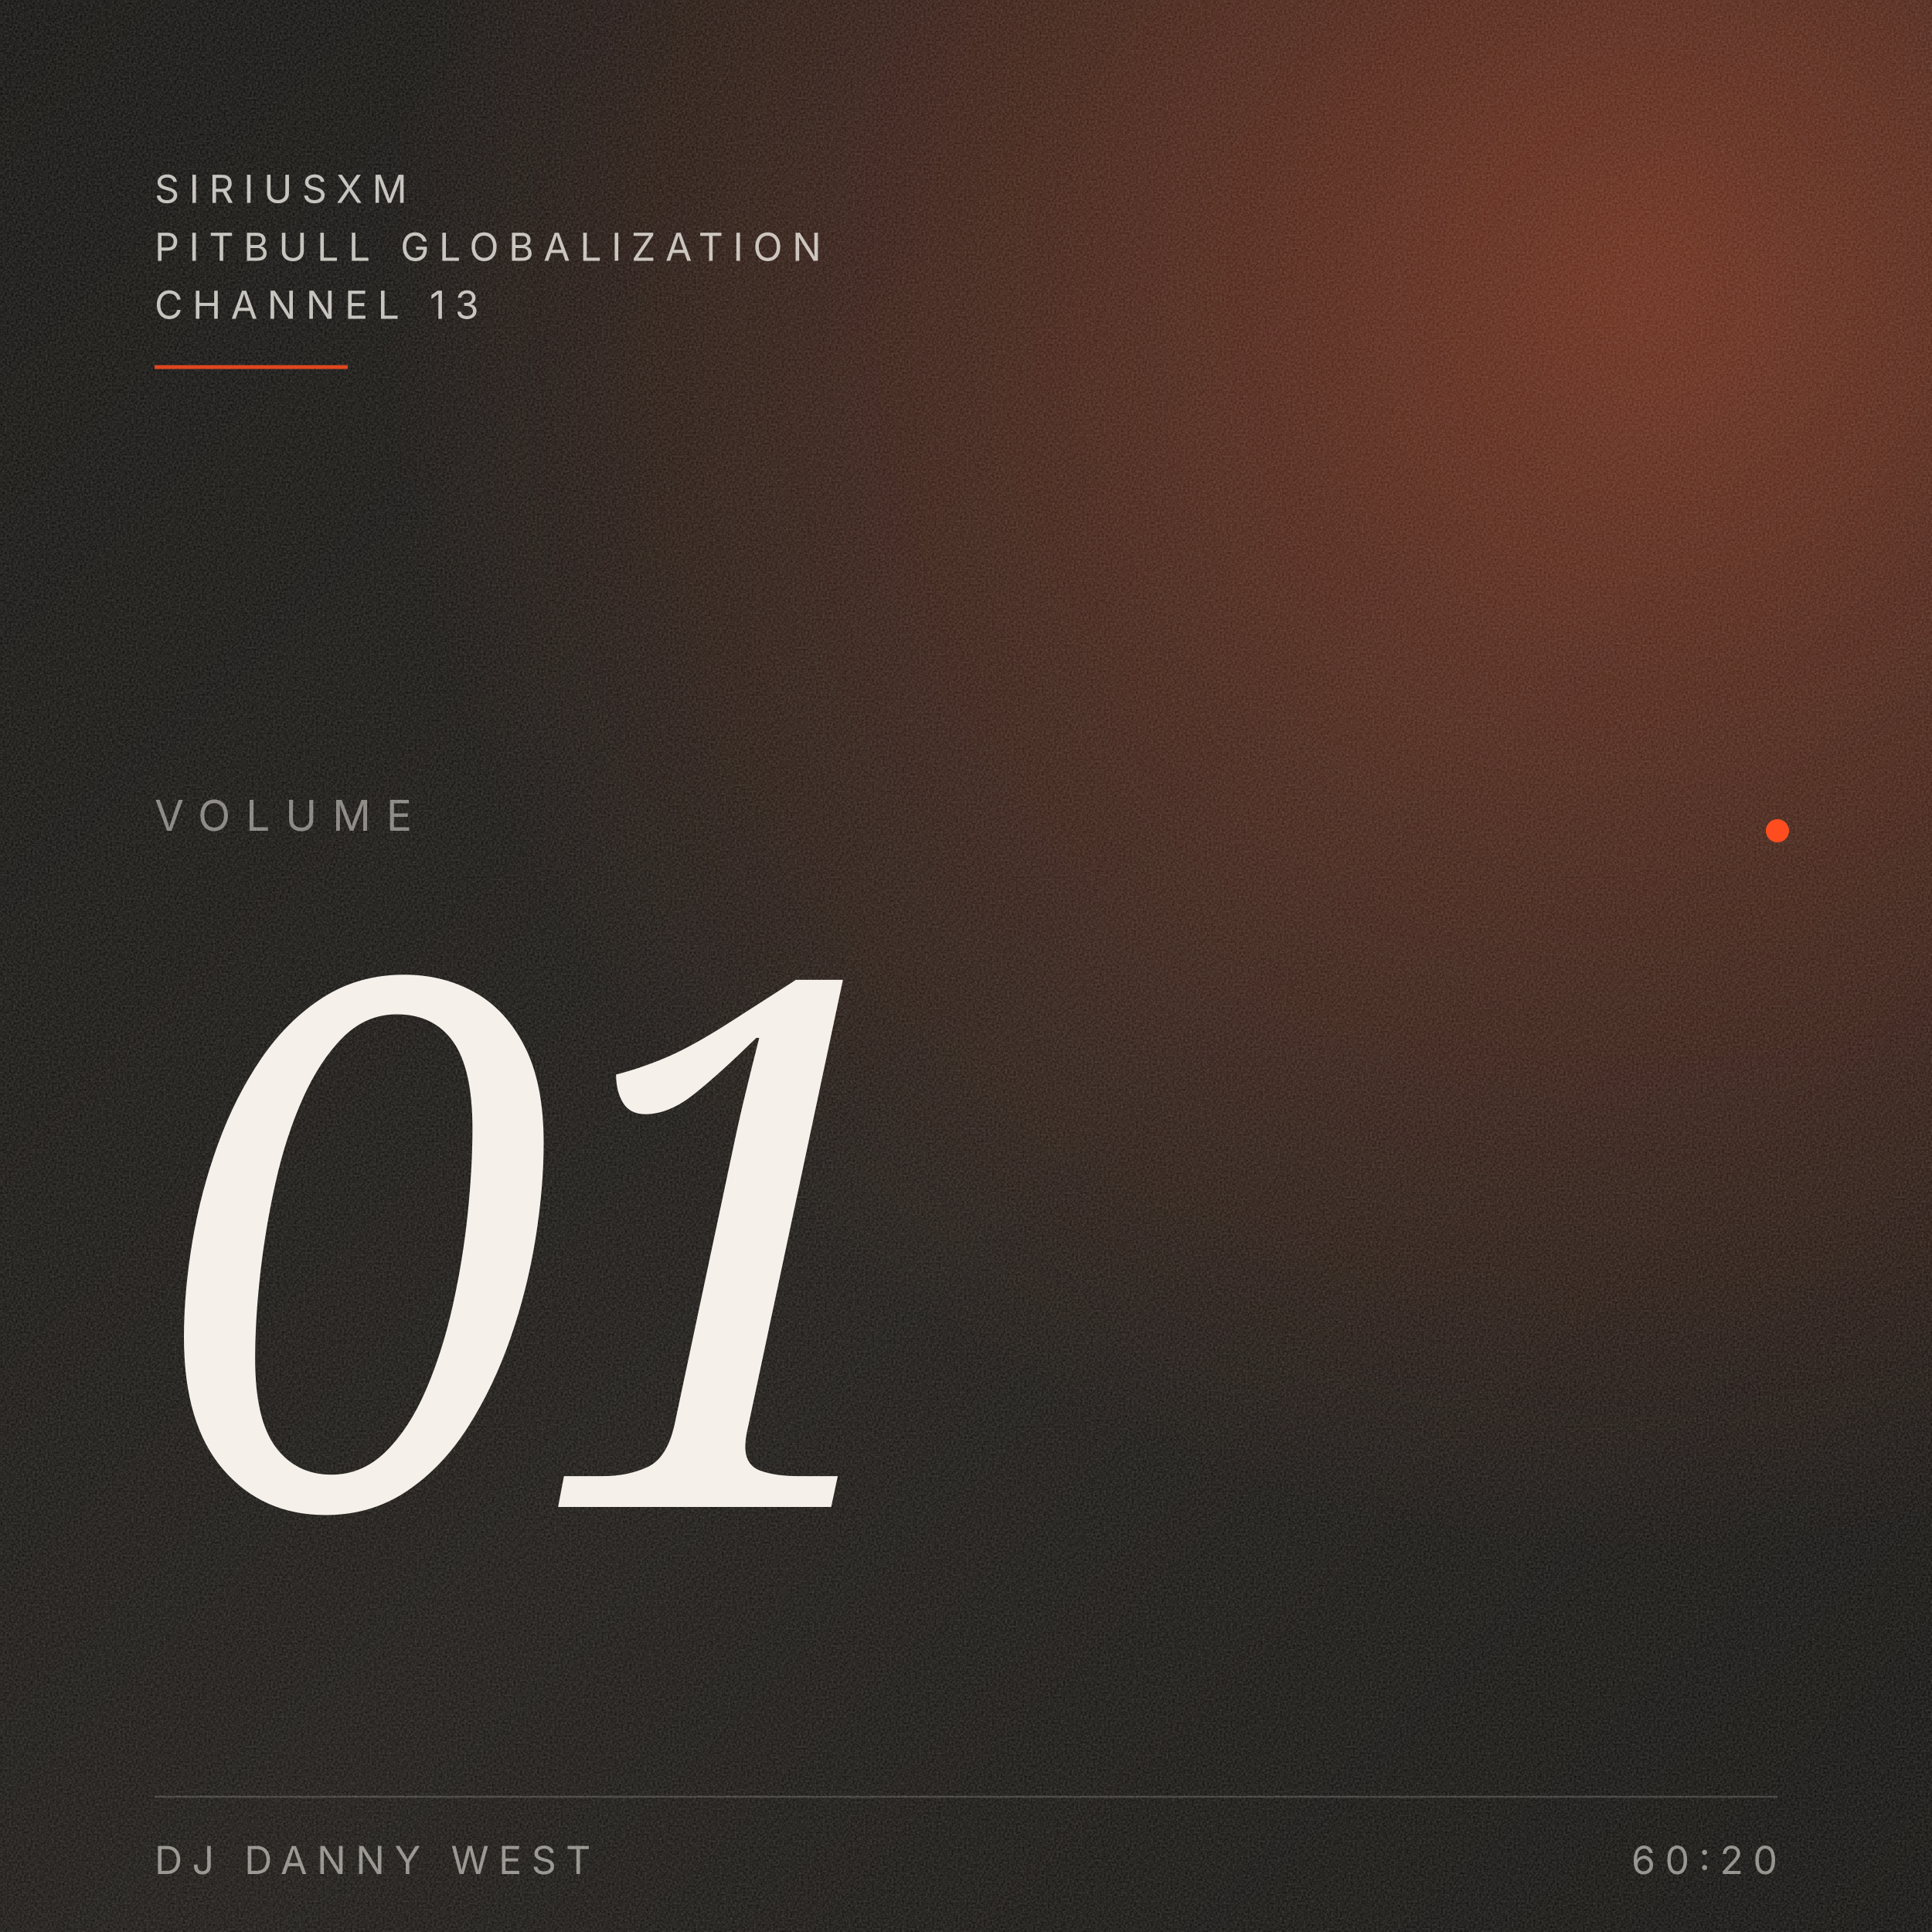
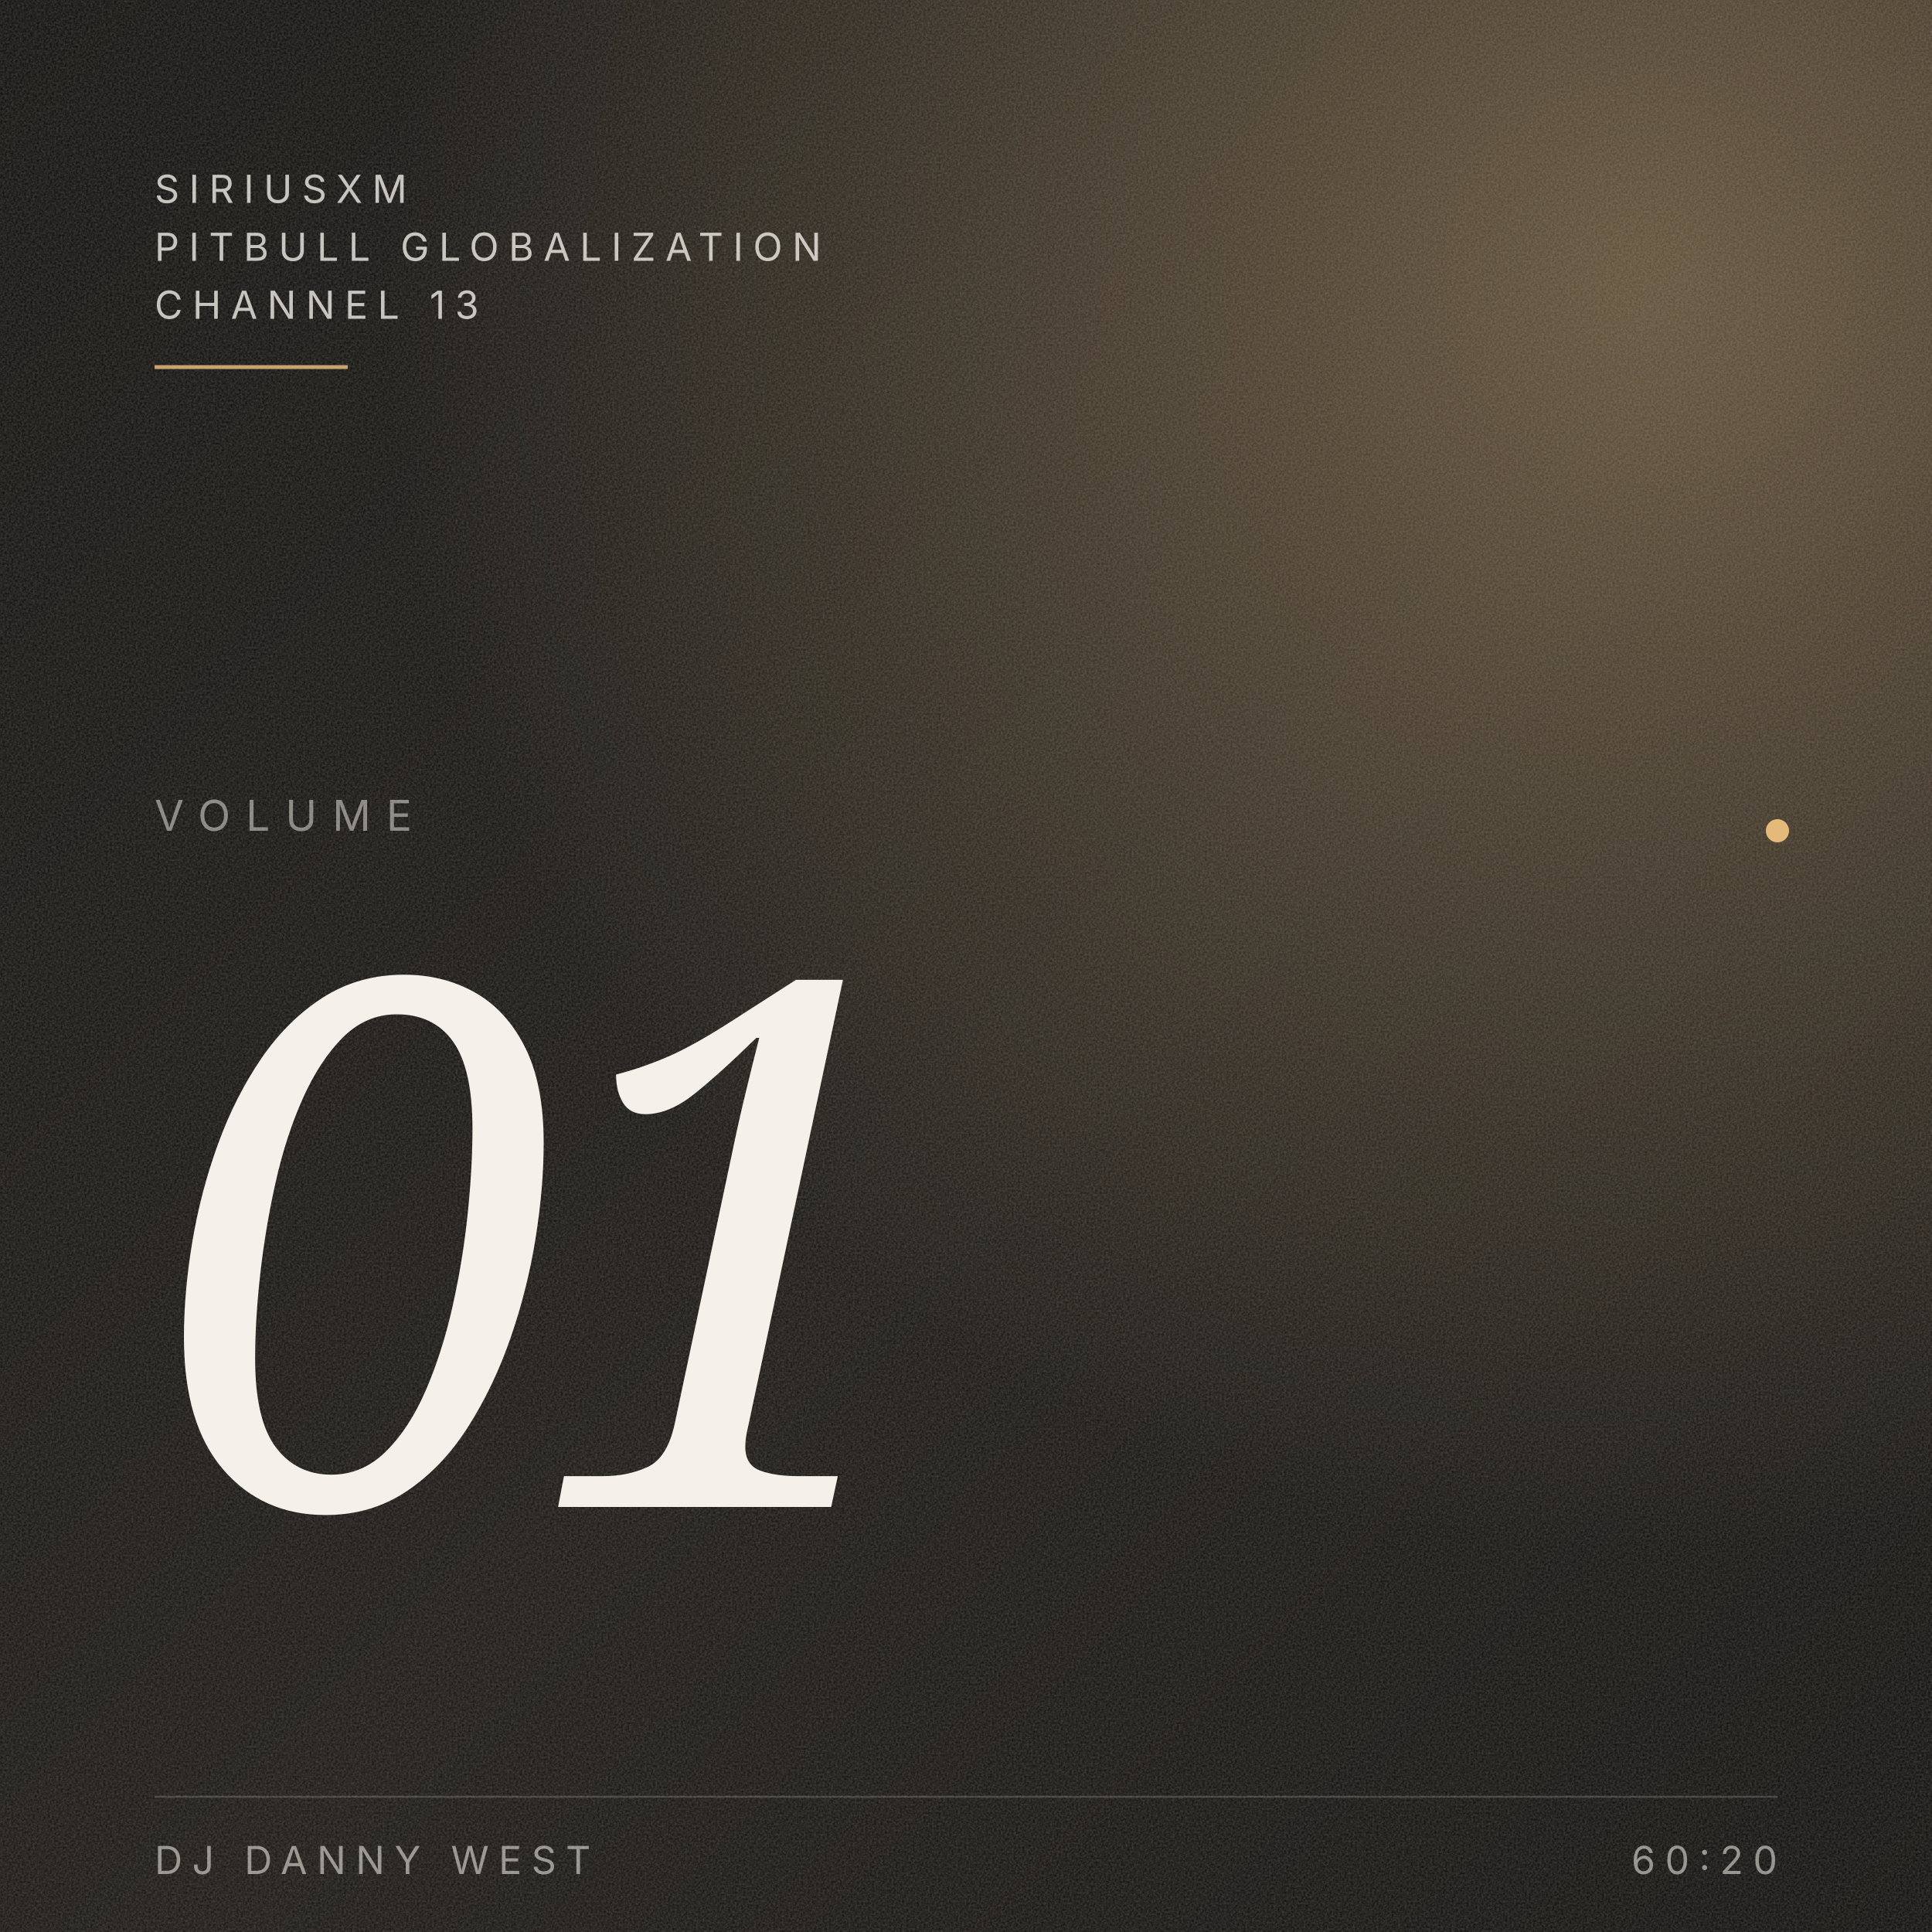
<svg xmlns="http://www.w3.org/2000/svg" viewBox="0 0 1000 1000" preserveAspectRatio="xMidYMid slice">
  <defs>
    <linearGradient id="bg" x1="0" y1="0" x2="1" y2="1">
      <stop offset="0" stop-color="#0A0907" />
      <stop offset="0.55" stop-color="#14110D" />
      <stop offset="1" stop-color="#0A0907" />
    </linearGradient>
    <radialGradient id="ember" cx="0.85" cy="0.15" r="0.65">
-       <stop offset="0" stop-color="#FF4D1F" stop-opacity="0.35" />
-       <stop offset="1" stop-color="#FF4D1F" stop-opacity="0" />
+       <stop offset="0" stop-color="#E5B97A" stop-opacity="0.35" />
+       <stop offset="1" stop-color="#E5B97A" stop-opacity="0" />
    </radialGradient>
    <filter id="grain" x="0" y="0" width="100%" height="100%">
      <feTurbulence type="fractalNoise" baseFrequency="0.9" numOctaves="3" stitchTiles="stitch" />
      <feColorMatrix values="0 0 0 0 0.96  0 0 0 0 0.94  0 0 0 0 0.92  0 0 0 0.5 0" />
    </filter>
  </defs>
  <rect width="1000" height="1000" fill="url(#bg)" />
  <rect width="1000" height="1000" fill="url(#ember)" />
  <rect width="1000" height="1000" filter="url(#grain)" opacity="0.45" />
  <g font-family="Inter, system-ui, sans-serif" fill="#F5F1EA">
    <text x="80" y="105" font-size="20" letter-spacing="5" fill-opacity="0.78">SIRIUSXM</text>
    <text x="80" y="135" font-size="20" letter-spacing="5" fill-opacity="0.78">PITBULL GLOBALIZATION</text>
    <text x="80" y="165" font-size="20" letter-spacing="5" fill-opacity="0.78">CHANNEL 13</text>
-     <line x1="80" y1="190" x2="180" y2="190" stroke="#FF4D1F" stroke-opacity="0.85" stroke-width="2" />
+     <line x1="80" y1="190" x2="180" y2="190" stroke="#E5B97A" stroke-opacity="0.85" stroke-width="2" />
  </g>
  <g font-family="Inter, system-ui, sans-serif" fill="#F5F1EA" fill-opacity="0.5">
    <text x="80" y="430" font-size="22" letter-spacing="8">VOLUME</text>
  </g>
  <g font-family="Fraunces, Georgia, serif" fill="#F5F1EA" style="font-variation-settings: 'opsz' 144;">
    <text x="80" y="780" font-size="380" font-style="italic" font-weight="300" letter-spacing="-18">01</text>
  </g>
-   <circle cx="920" cy="430" r="6" fill="#FF4D1F" />
+   <circle cx="920" cy="430" r="6" fill="#E5B97A" />
  <g font-family="Inter, system-ui, sans-serif" fill="#F5F1EA" fill-opacity="0.55">
    <line x1="80" y1="930" x2="920" y2="930" stroke="#F5F1EA" stroke-opacity="0.18" stroke-width="1" />
    <text x="80" y="970" font-size="20" letter-spacing="5">DJ DANNY WEST</text>
    <text x="920" y="970" text-anchor="end" font-size="20" letter-spacing="5">60:20</text>
  </g>
</svg>
